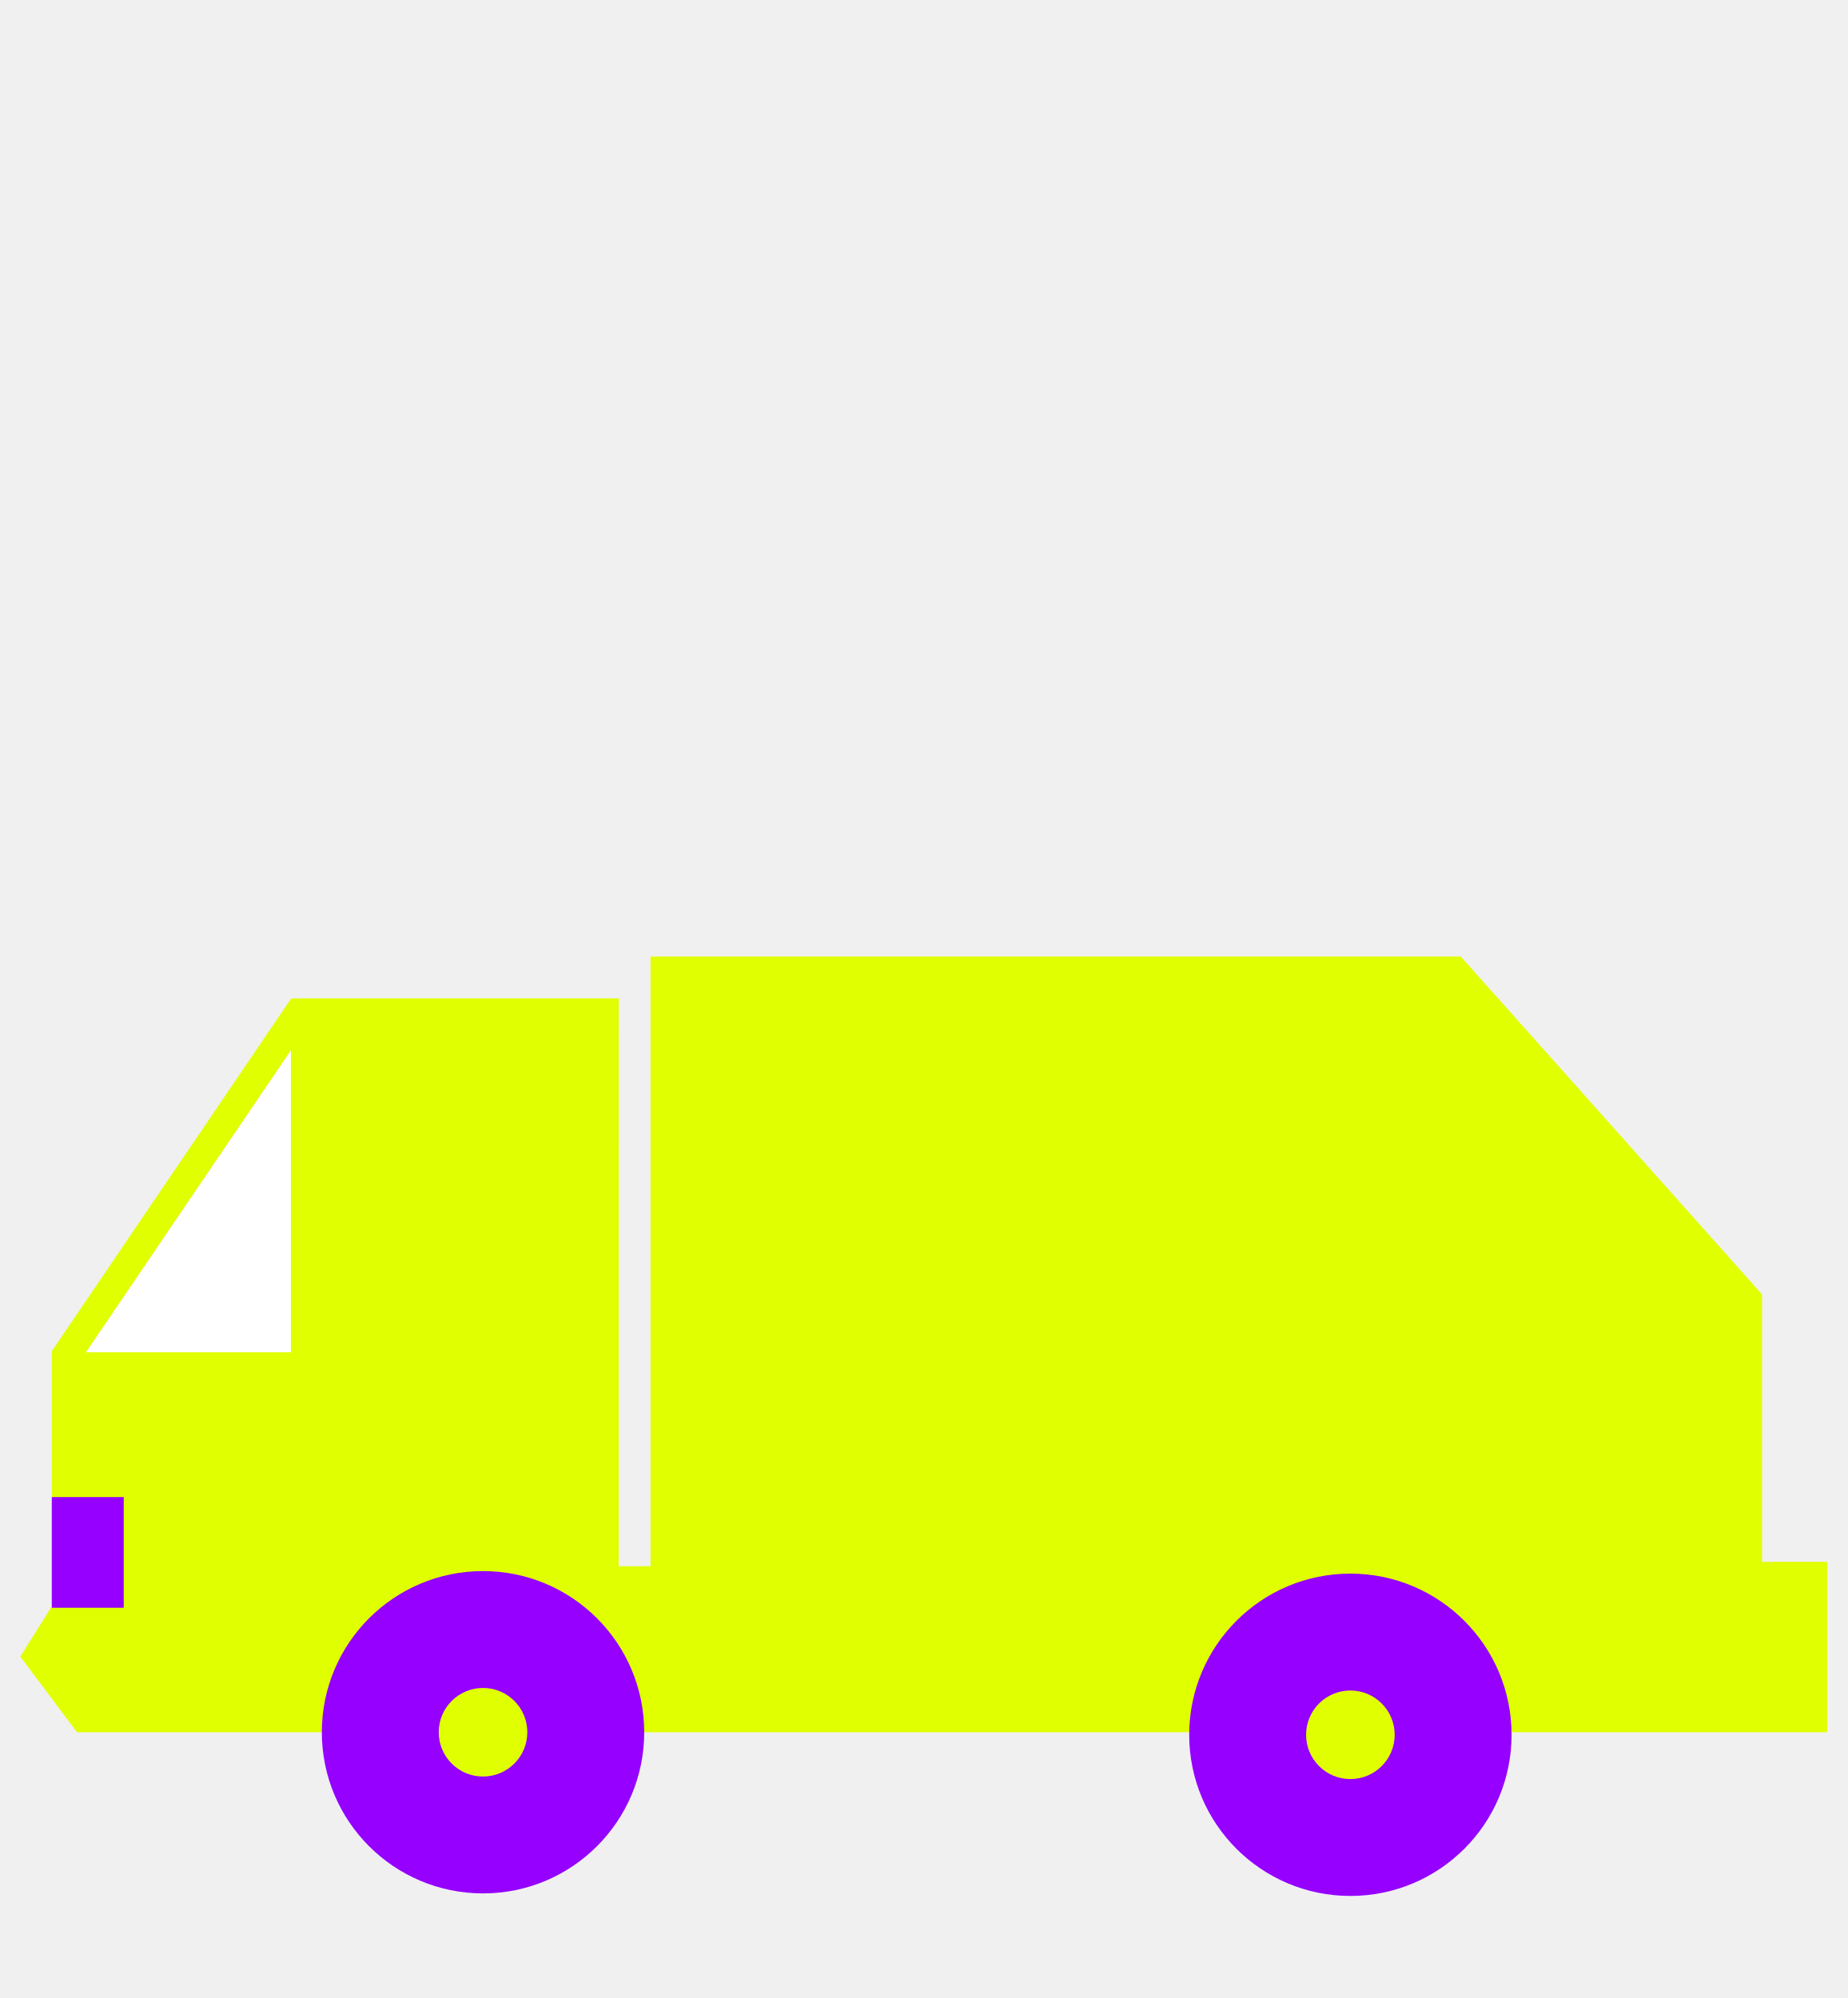
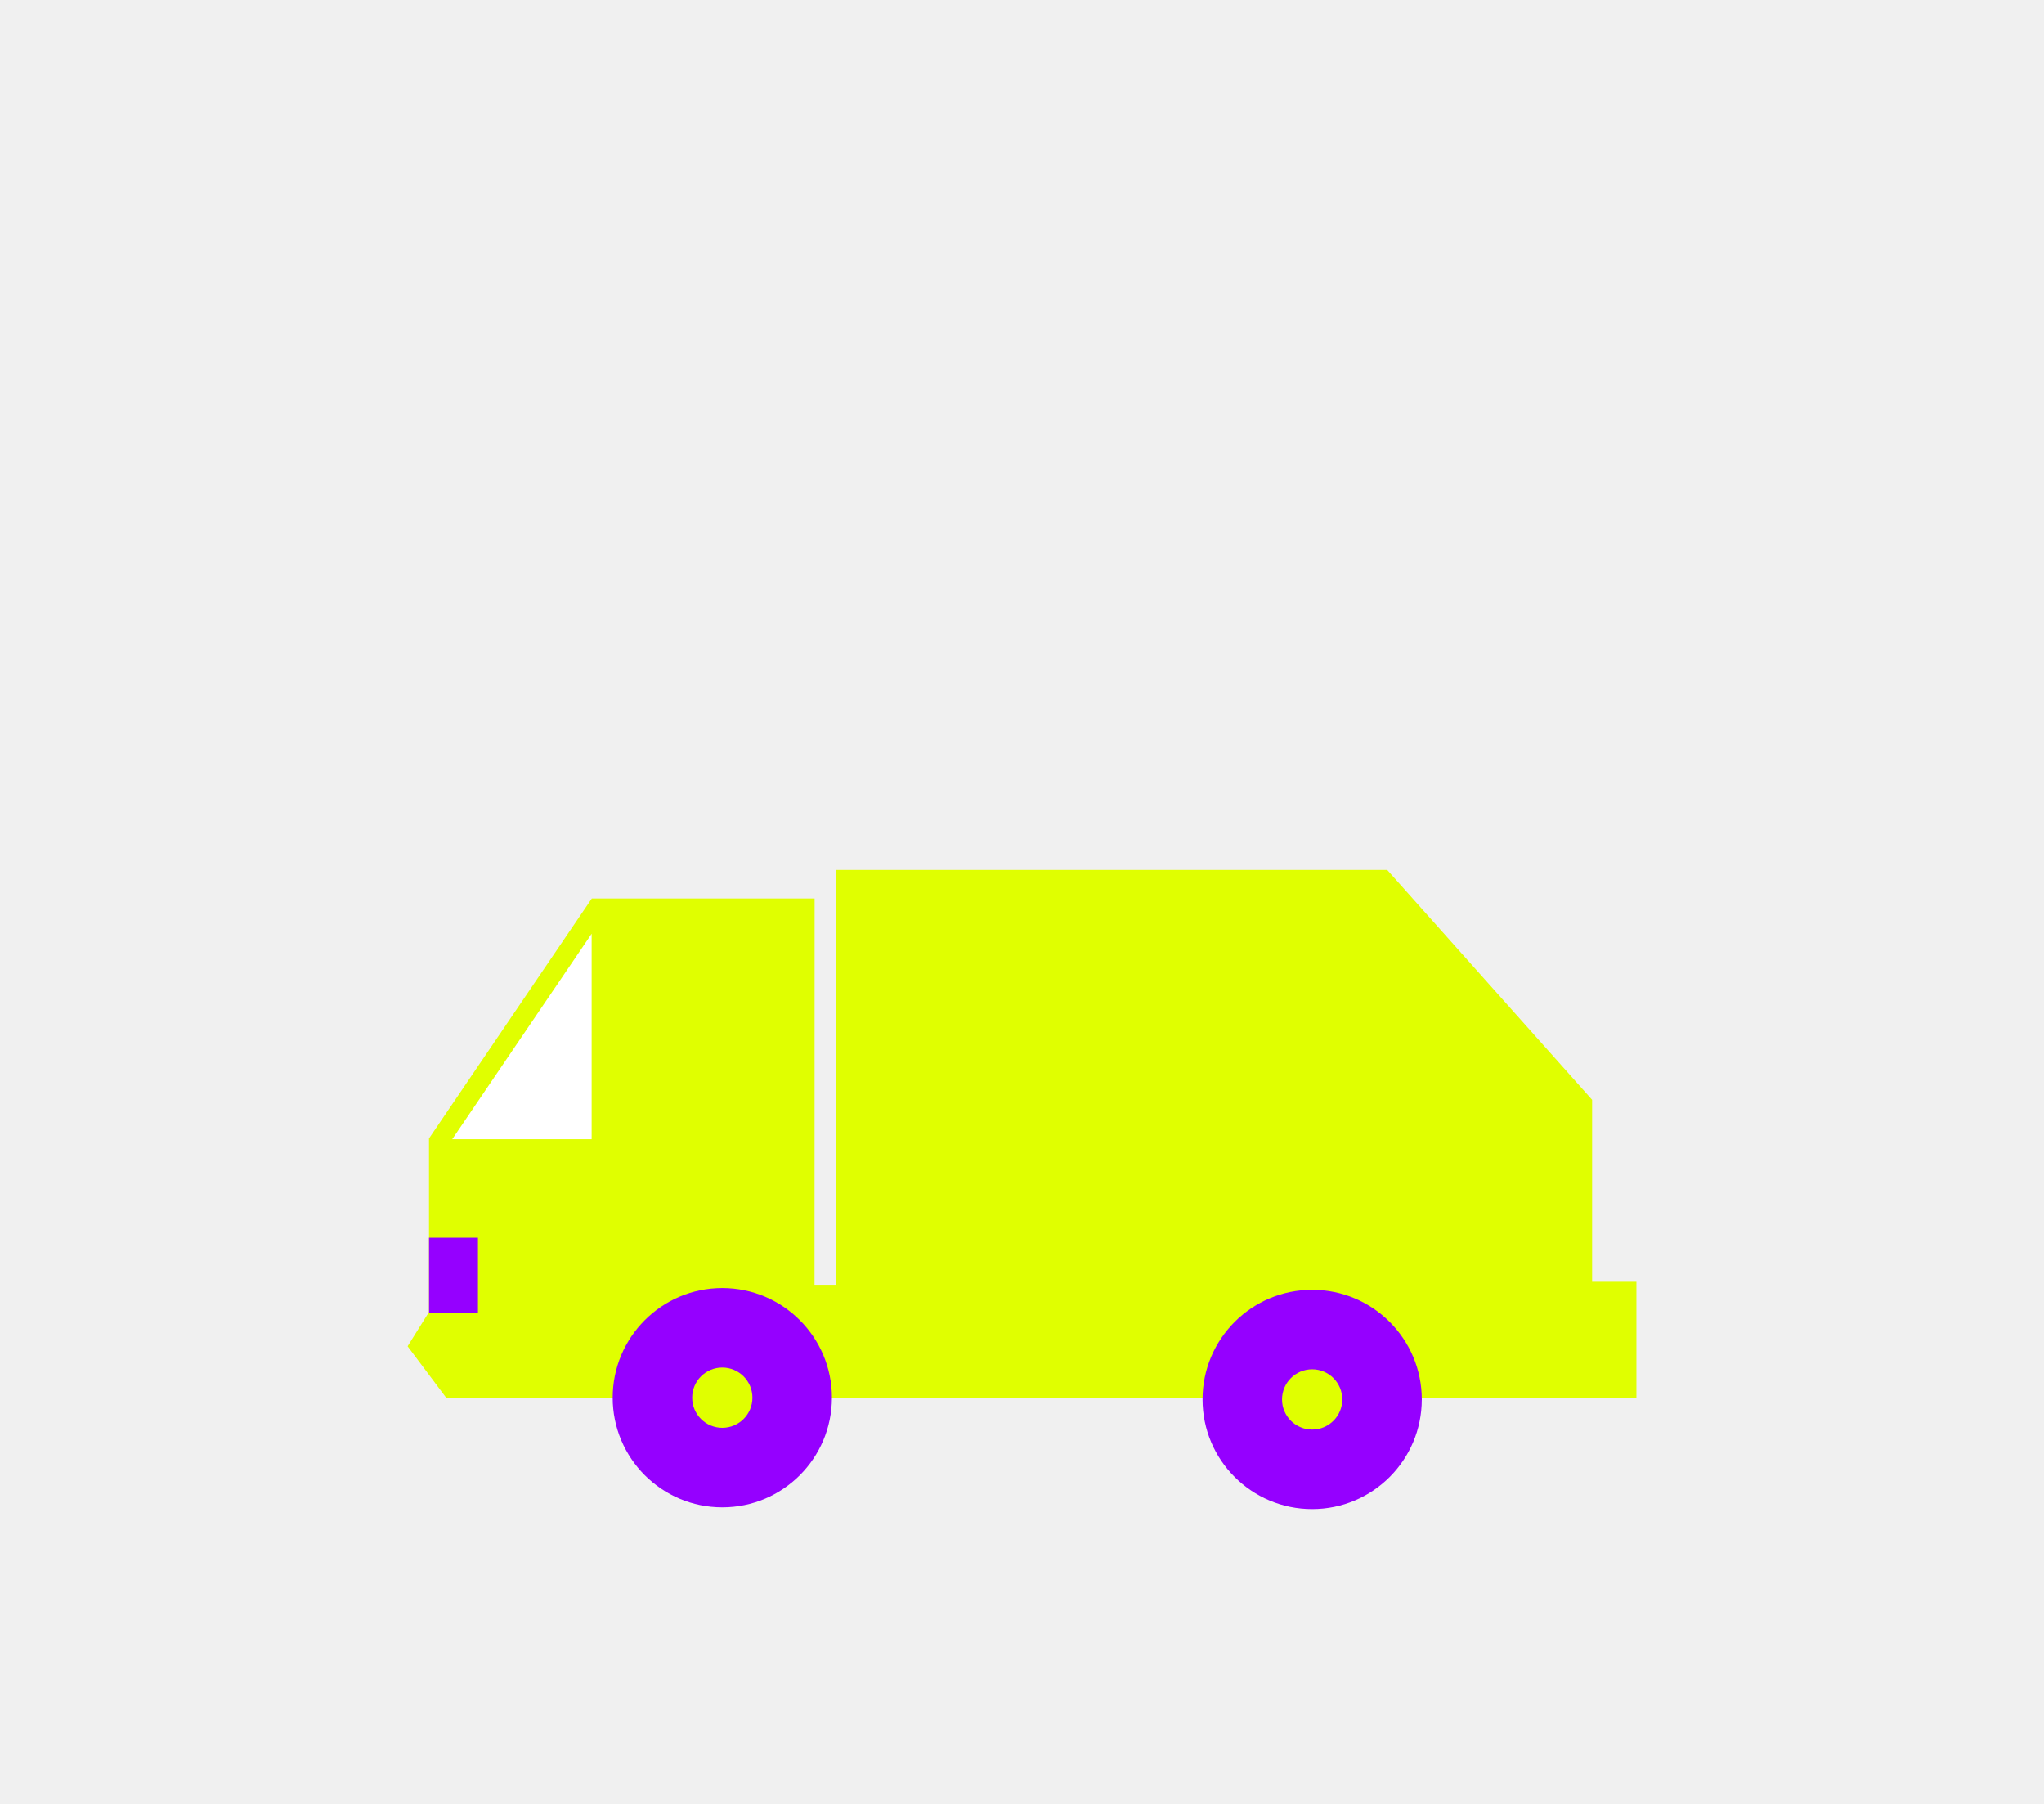
- <svg xmlns="http://www.w3.org/2000/svg" width="602" height="651" viewBox="0 0 602 651" fill="none">
-   <path d="M201.589 325.309H94.869L16.879 440.239V523.359L6.609 539.779L25.089 564.409H595.249V508.899H574.029V421.729L475.869 311.639H211.929V510.319H201.549L201.589 325.309Z" fill="#E0FF00" />
-   <path d="M439.93 617.749C468.93 617.749 492.44 594.239 492.44 565.239C492.44 536.239 468.93 512.729 439.93 512.729C410.929 512.729 387.42 536.239 387.42 565.239C387.42 594.239 410.929 617.749 439.93 617.749Z" fill="#9500FF" />
-   <path d="M439.93 579.669C447.899 579.669 454.36 573.209 454.36 565.239C454.36 557.27 447.899 550.809 439.93 550.809C431.961 550.809 425.5 557.27 425.5 565.239C425.5 573.209 431.961 579.669 439.93 579.669Z" fill="#E0FF00" />
-   <path d="M157.36 616.919C186.36 616.919 209.87 593.41 209.87 564.409C209.87 535.409 186.36 511.899 157.36 511.899C128.359 511.899 104.85 535.409 104.85 564.409C104.85 593.41 128.359 616.919 157.36 616.919Z" fill="#9500FF" />
-   <path d="M157.36 578.839C165.329 578.839 171.79 572.379 171.79 564.41C171.79 556.44 165.329 549.979 157.36 549.979C149.39 549.979 142.93 556.44 142.93 564.41C142.93 572.379 149.39 578.839 157.36 578.839Z" fill="#E0FF00" />
-   <path d="M94.77 342.199L28 440.609H94.77V342.199Z" fill="white" />
-   <path d="M16.879 523.849H40.309L40.309 487.789H16.879L16.879 523.849Z" fill="#9500FF" />
+ <svg xmlns="http://www.w3.org/2000/svg" id="_圖層_4" data-name="圖層 4" version="1.1" viewBox="0 0 979.13 863.6">
+   <defs>
+     <style>
+       .cls-1 {
+         fill: none;
+       }
+ 
+       .cls-1, .cls-2, .cls-3, .cls-4 {
+         stroke-width: 0px;
+       }
+ 
+       .cls-2 {
+         fill: #9500ff;
+       }
+ 
+       .cls-3 {
+         fill: #e0ff00;
+       }
+ 
+       .cls-4 {
+         fill: #fff;
+       }
+     </style>
+   </defs>
+   <g>
+     <polygon class="cls-3" points="390.22 430.29 283.5 430.29 205.51 545.22 205.51 628.34 195.25 644.76 213.72 669.39 783.88 669.39 783.88 613.88 762.66 613.88 762.66 526.72 664.51 416.63 400.56 416.63 400.56 615.31 390.18 615.31 390.22 430.29" />
+     <g>
+       <circle class="cls-2" cx="628.56" cy="670.23" r="52.51" />
+       <circle class="cls-3" cx="628.56" cy="670.23" r="14.43" />
+     </g>
+     <g>
+       <circle class="cls-2" cx="346" cy="669.39" r="52.51" />
+       <circle class="cls-3" cx="346" cy="669.39" r="14.43" />
+     </g>
+     <polygon class="cls-4" points="283.41 447.19 216.63 545.6 283.41 545.6 283.41 447.19" />
+     <rect class="cls-2" x="205.51" y="592.78" width="23.43" height="36.06" transform="translate(434.46 1221.62) rotate(-180)" />
+   </g>
+   <rect class="cls-1" width="979.13" height="863.6" />
</svg>
